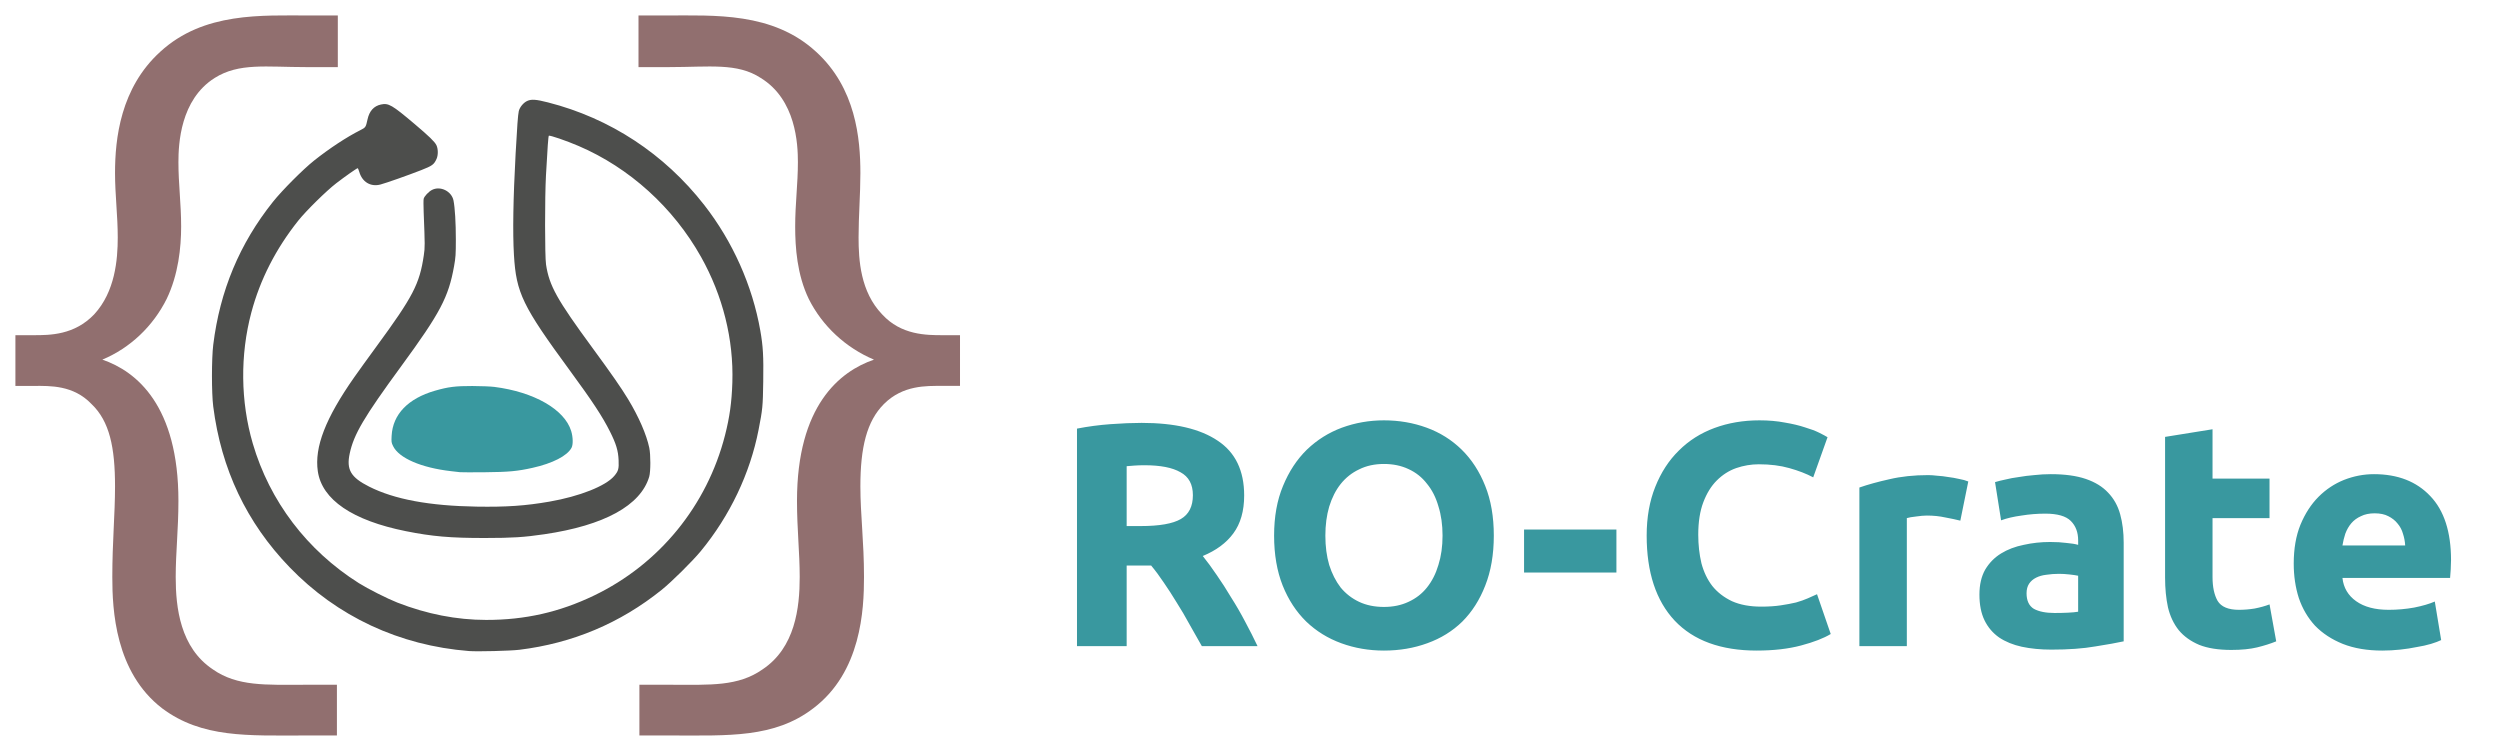
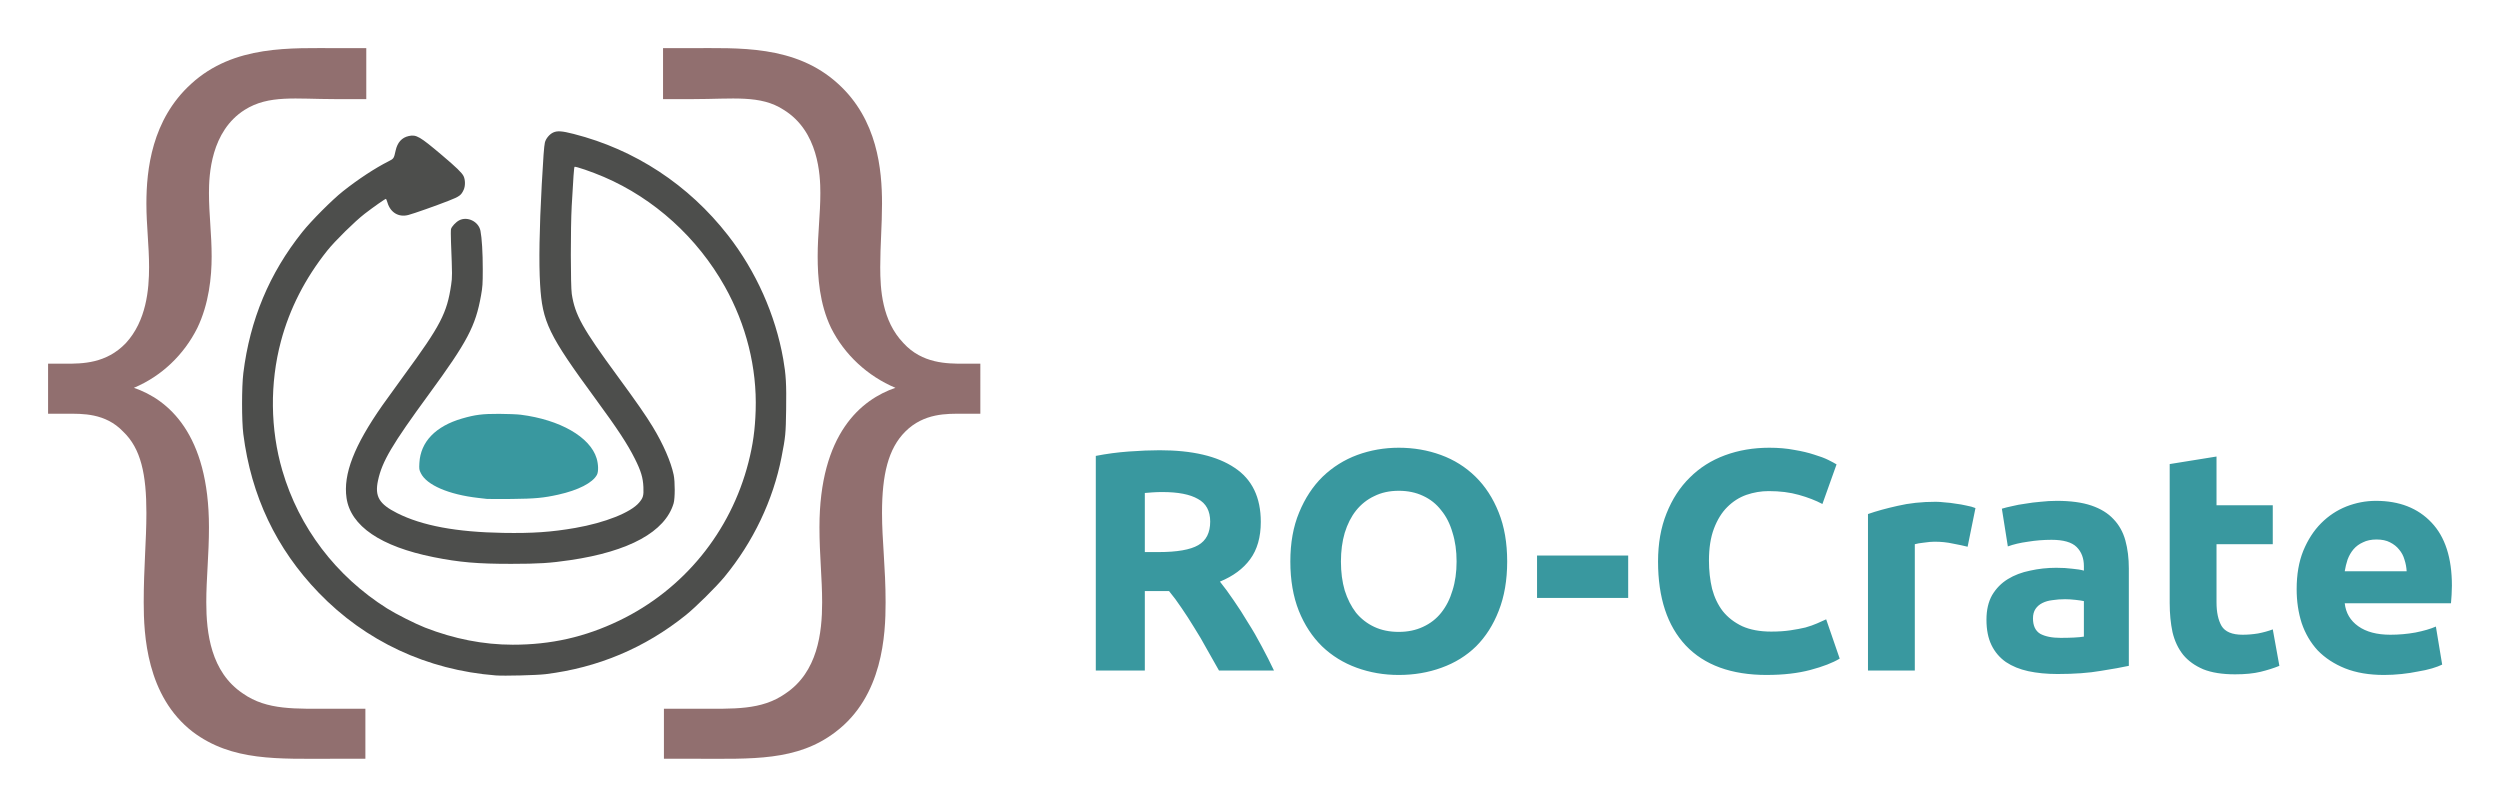
- <svg xmlns="http://www.w3.org/2000/svg" width="649.572" height="195.117" viewBox="0 0 171.866 51.625">
+ <svg xmlns="http://www.w3.org/2000/svg" height="195.117" viewBox="-2.29 -2.29 174.14 56.21">
  <g style="font-style:normal;font-variant:normal;font-weight:700;font-stretch:normal;font-size:21.892px;line-height:1.25;font-family:Ubuntu;-inkscape-font-specification:&quot;Ubuntu, Bold&quot;;font-variant-ligatures:normal;font-variant-caps:normal;font-variant-numeric:normal;font-feature-settings:normal;text-align:start;letter-spacing:0;word-spacing:0;writing-mode:lr-tb;text-anchor:start;fill:#39989f;fill-opacity:1;stroke:none;stroke-width:.547">
    <path d="M78.483 29.072q3.415 0 5.232 1.226 1.817 1.204 1.817 3.765 0 1.599-.745 2.606-.722.985-2.101 1.554.46.57.963 1.313.504.723.985 1.533.504.788.963 1.664.46.853.854 1.685h-3.83q-.417-.744-.855-1.51-.415-.767-.875-1.489-.438-.722-.876-1.357-.438-.657-.876-1.182h-1.685v5.538h-3.415V29.466q1.116-.219 2.298-.306 1.204-.088 2.146-.088m.197 2.912q-.372 0-.679.022l-.547.043v4.116h.963q1.927 0 2.758-.482.832-.481.832-1.641 0-1.117-.854-1.577-.831-.481-2.473-.481m12.434 4.838q0 1.116.263 2.014.284.897.788 1.554.525.635 1.27.985.744.35 1.707.35.941 0 1.686-.35.766-.35 1.27-.985.525-.657.788-1.554.284-.898.284-2.014 0-1.117-.284-2.014-.263-.92-.789-1.554-.503-.657-1.27-1.008-.744-.35-1.685-.35-.963 0-1.707.372-.745.35-1.27 1.007-.504.635-.788 1.555-.263.897-.263 1.992m11.58 0q0 1.948-.59 3.437-.57 1.467-1.577 2.474-1.007.985-2.408 1.488-1.379.504-2.977.504-1.554 0-2.933-.504-1.38-.503-2.408-1.488-1.03-1.007-1.62-2.474-.591-1.489-.591-3.437 0-1.949.613-3.415.612-1.489 1.641-2.496 1.051-1.007 2.408-1.51 1.38-.504 2.89-.504 1.554 0 2.934.504 1.379.503 2.408 1.51t1.62 2.496q.59 1.466.59 3.415m2.08-.416h6.349v2.955h-6.349zm16.003 8.319q-3.7 0-5.648-2.058-1.926-2.058-1.926-5.845 0-1.883.59-3.35.592-1.488 1.62-2.495 1.03-1.03 2.452-1.555 1.423-.525 3.087-.525.963 0 1.751.153.789.132 1.38.329.59.175.985.372.394.197.569.306l-.985 2.759q-.7-.372-1.642-.635-.92-.263-2.102-.263-.788 0-1.554.263-.744.263-1.335.854-.57.569-.92 1.488-.35.92-.35 2.233 0 1.05.219 1.97.24.898.744 1.555.526.656 1.357 1.05.832.373 2.014.373.745 0 1.336-.088.59-.088 1.05-.197.46-.131.81-.285t.635-.284l.942 2.736q-.723.438-2.036.788t-3.043.35m13.989-8.931q-.438-.11-1.03-.219-.59-.131-1.269-.131-.306 0-.744.065-.416.044-.635.11v8.8h-3.262V33.516q.876-.306 2.058-.569 1.204-.285 2.67-.285.263 0 .635.044.373.022.745.088.372.044.744.131.372.066.635.175zm6.48 6.348q.481 0 .919-.021t.7-.066V39.58q-.197-.044-.59-.087-.395-.044-.723-.044-.46 0-.876.065-.394.044-.7.198-.307.153-.482.415-.175.263-.175.657 0 .766.504 1.073.525.284 1.423.284m-.263-9.544q1.445 0 2.408.328.963.329 1.532.941.591.613.832 1.49.241.875.241 1.947v6.787q-.7.153-1.948.35-1.248.219-3.021.219-1.117 0-2.036-.197-.898-.197-1.555-.635-.656-.46-1.007-1.182t-.35-1.773q0-1.007.394-1.708.416-.7 1.095-1.116.678-.416 1.554-.591.876-.197 1.817-.197.635 0 1.117.065.503.044.81.132v-.307q0-.832-.504-1.335-.504-.504-1.751-.504-.832 0-1.642.132-.81.11-1.401.328l-.416-2.627q.284-.088.7-.175.438-.11.942-.175.503-.088 1.05-.132.57-.065 1.139-.065m7.859-2.562 3.262-.525v3.393h3.918v2.715h-3.918v4.05q0 1.029.35 1.642.372.613 1.467.613.525 0 1.072-.088.57-.11 1.03-.285l.459 2.54q-.591.24-1.313.416-.723.175-1.774.175-1.335 0-2.21-.35-.876-.373-1.402-1.007-.525-.657-.744-1.577-.197-.919-.197-2.035zm8.844 8.713q0-1.532.46-2.67.481-1.16 1.248-1.927.766-.766 1.75-1.16 1.008-.394 2.059-.394 2.452 0 3.874 1.51 1.423 1.489 1.423 4.4 0 .285-.021.635-.022.329-.044.591h-7.4q.11 1.007.942 1.598t2.233.592q.897 0 1.751-.154.876-.175 1.423-.416l.438 2.65q-.263.13-.7.262-.439.131-.986.219-.525.11-1.138.175-.613.066-1.226.066-1.554 0-2.715-.46-1.138-.46-1.904-1.248-.745-.81-1.117-1.904-.35-1.095-.35-2.365m7.662-1.248q-.022-.415-.153-.81-.11-.394-.372-.7-.241-.307-.635-.504-.372-.197-.942-.197-.547 0-.94.197-.395.176-.658.482-.262.307-.416.722-.13.395-.197.81z" aria-label="RO-Crate" style="font-style:normal;font-variant:normal;font-weight:700;font-stretch:normal;font-size:21.892px;font-family:Ubuntu;-inkscape-font-specification:&quot;Ubuntu, Bold&quot;;font-variant-ligatures:normal;font-variant-caps:normal;font-variant-numeric:normal;font-feature-settings:normal;text-align:start;writing-mode:lr-tb;text-anchor:start;fill:#39989f;fill-opacity:1;stroke-width:.547" />
  </g>
  <path d="M1009.586 758.846c-73.77 5.793-139.83 36.656-190.133 88.831-45.556 47.252-72.443 103.883-80.892 170.384-1.795 14.125-1.776 50.752.033 65.371 7.092 57.3 27.914 107.12 63.297 151.444 9.707 12.16 31.931 34.453 43.54 43.674 16.197 12.866 34.576 24.952 48.948 32.19 5.749 2.895 5.848 3.043 7.7 11.516 1.926 8.82 6.693 14.09 14.197 15.7 8.045 1.726 11.652-.36 35.56-20.57 15.431-13.043 21.458-18.888 23.21-22.509 1.91-3.943 1.97-10.576.134-14.604-2.722-5.972-4.467-7.244-16.29-11.879-13.692-5.367-37.13-13.634-43.145-15.217-10.38-2.733-19.299 2.604-22.446 13.432-.617 2.122-1.364 3.859-1.66 3.859-.913 0-13.35-8.732-22.742-15.967-10.516-8.102-31.939-29.19-40.239-39.61-23.772-29.845-40.406-62.411-49.71-97.32-12.002-45.038-11.464-94.4 1.513-138.778 17.882-61.152 57.52-113.349 112.37-147.972 9.468-5.977 30.437-16.566 40.851-20.63 31.229-12.185 62.787-18.35 94.063-18.374 41.259-.033 77.626 8.195 114.389 25.88 69.046 33.215 119.671 95.193 138.743 169.857 4.898 19.171 7.095 35.014 7.759 55.929 1.447 45.605-10.054 91.73-33.143 132.922-29.39 52.436-75.838 94.507-129.894 117.657-13.026 5.579-30.63 11.612-31.425 10.77-.564-.598-1.38-11.881-3.035-41.991-1.286-23.4-1.24-85.838.068-94.426 3.437-22.54 11.394-36.838 49.113-88.251 20.421-27.836 30.609-42.5 37.924-54.59 11.242-18.582 19.398-37.319 22.348-51.344 1.552-7.378 1.518-25.362-.058-30.669-9.046-30.46-47.607-51.625-111.05-60.952-21.78-3.202-33.76-3.957-63.193-3.983-36.253-.032-55.792 1.658-83.53 7.224-56.693 11.376-88.993 33.344-93.377 63.51-3.715 25.565 8.17 56.2 38.675 99.69 4.612 6.574 15.2 21.249 23.53 32.61 38.74 52.838 45.682 66.213 50.114 96.561 1.253 8.577 1.249 9.706-.159 45.84-.258 6.637-.25 12.937.016 14.001.67 2.664 5.19 7.498 8.753 9.357 8.832 4.61 20.86-1.287 22.85-11.2 1.523-7.59 2.494-23.743 2.482-41.292-.011-15.923-.21-18.904-1.895-28.328-5.87-32.85-14.624-49.428-55.802-105.684-39.772-54.335-50.418-72.376-54.782-92.839-3.636-17.05 1.152-25.2 20.555-34.986 26.782-13.507 63.7-20.385 113.914-21.224 31.477-.526 51.771.87 77.283 5.316 31.94 5.567 59.622 16.553 68.604 27.227 4.352 5.172 4.973 7.418 4.588 16.588-.424 10.124-2.613 17.403-9.151 30.43-8.037 16.014-18.513 31.956-42.32 64.404-50.403 68.696-57.039 82.39-59.433 122.652-1.407 23.667-.812 59.811 1.764 107.238 1.573 28.95 2.491 41.315 3.355 45.151.942 4.19 4.939 9.035 8.96 10.86 4.438 2.017 9.356 1.67 21.953-1.543 65.905-16.814 123.328-54.52 165.64-108.765 30.16-38.667 51.013-85.394 59.372-133.045 2.923-16.664 3.503-26.767 3.104-54.002-.386-26.343-.658-29.157-4.953-51.175-9.012-46.2-30.401-91.086-61.248-128.53-8.829-10.717-30.854-32.515-41.463-41.035-43.99-35.327-94.33-56.52-150.718-63.452-9.36-1.15-44.547-2.033-53.387-1.34z" style="fill:#4d4e4c;stroke-width:.726" transform="matrix(.06488 0 0 -.06488 -33.26 93.991)" />
  <path d="M1341.822-1190.148c-23.665-.08-34.215 1.245-52.814 6.632-38.067 11.026-59.556 33.332-61.22 63.547-.487 8.828-.353 9.781 2.081 14.756 8.293 16.95 39.786 30.55 81.93 35.379 5.06.58 10.727 1.229 12.592 1.441 1.864.213 17.77.245 35.347.072 33.565-.329 45.723-1.455 67.053-6.216 28.49-6.36 48.958-16.87 55.133-28.311 2.394-4.436 2.188-14.947-.463-23.676-9.257-30.476-52.405-55.251-108.648-62.385-5.06-.641-19.006-1.2-30.99-1.24z" style="fill:#39989f;stroke-width:.968" transform="translate(-32.821 84.45)scale(.04866)" />
  <g style="font-style:normal;font-weight:400;font-size:70.525px;line-height:1.25;font-family:sans-serif;letter-spacing:0;word-spacing:0;fill:#916f6f;fill-opacity:1;stroke:none;stroke-width:1.763">
    <path d="M-891.34 115.233v18.958h7.11c5.754 0 14.556-.339 21.326 6.77 6.77 6.432 8.802 16.25 8.802 30.806 0 10.494-1.016 20.65-1.016 33.852 0 12.187 1.016 35.545 18.619 49.085 14.895 11.172 32.16 10.156 53.148 10.156h12.186v-18.957h-12.525c-13.88 0-24.712.677-33.852-5.755-12.187-8.125-13.88-23.02-13.88-34.53 0-9.14 1.016-17.94 1.016-28.435 0-35.545-15.572-48.409-28.436-52.81 10.494-4.4 18.957-12.525 24.035-22.68 4.401-9.14 5.417-19.296 5.417-27.082 0-8.463-1.016-15.91-1.016-24.035 0-6.77.677-23.358 13.54-31.483 9.141-5.755 19.297-4.062 34.192-4.062h11.848V-4.265h-10.494c-17.942 0-39.607-1.354-55.856 13.541-14.895 13.541-16.926 32.498-16.926 45.362 0 8.125 1.015 15.91 1.015 24.035 0 8.463-1.015 20.311-8.801 28.774-7.448 7.786-16.588 7.786-22.681 7.786z" aria-label="{" style="font-style:normal;font-variant:normal;font-weight:400;font-stretch:normal;font-size:338.522px;font-family:Inconsolata;-inkscape-font-specification:Inconsolata;fill:#916f6f;stroke-width:1.763" transform="translate(164.994 1.849)scale(.18392)" />
  </g>
  <g style="font-style:normal;font-weight:400;font-size:70.525px;line-height:1.25;font-family:sans-serif;letter-spacing:0;word-spacing:0;fill:#916f6f;fill-opacity:1;stroke:none;stroke-width:1.763">
    <path d="M-538.262 115.233h-6.432c-6.093 0-15.572 0-22.68-7.786-8.125-8.463-8.802-20.31-8.802-28.774 0-8.124.677-15.91.677-24.035 0-12.864-1.693-31.821-16.588-45.362C-608.336-5.619-630-4.264-648.28-4.264h-10.156V15.03h11.51c14.895 0 25.389-1.693 34.19 4.062 13.203 8.125 13.88 24.712 13.88 31.483 0 8.124-1.016 15.572-1.016 24.035 0 7.786.677 17.942 5.078 27.082 5.078 10.155 13.88 18.28 24.374 22.68-12.864 4.401-28.775 17.265-28.775 52.81 0 10.494 1.016 19.296 1.016 28.436 0 11.51-1.693 26.404-13.88 34.529-9.14 6.432-19.634 5.755-33.513 5.755H-658.1v18.957h12.187c20.989 0 38.253 1.016 52.81-10.156 17.941-13.54 18.957-36.898 18.957-49.085 0-13.203-1.354-23.358-1.354-33.852 0-14.557 2.37-24.374 8.801-30.806 7.11-7.109 15.91-6.77 21.666-6.77h6.77z" aria-label="}" style="font-style:normal;font-variant:normal;font-weight:400;font-stretch:normal;font-size:338.522px;font-family:Inconsolata;-inkscape-font-specification:Inconsolata;fill:#916f6f;stroke-width:1.763" transform="translate(164.994 1.849)scale(.18392)" />
  </g>
</svg>
